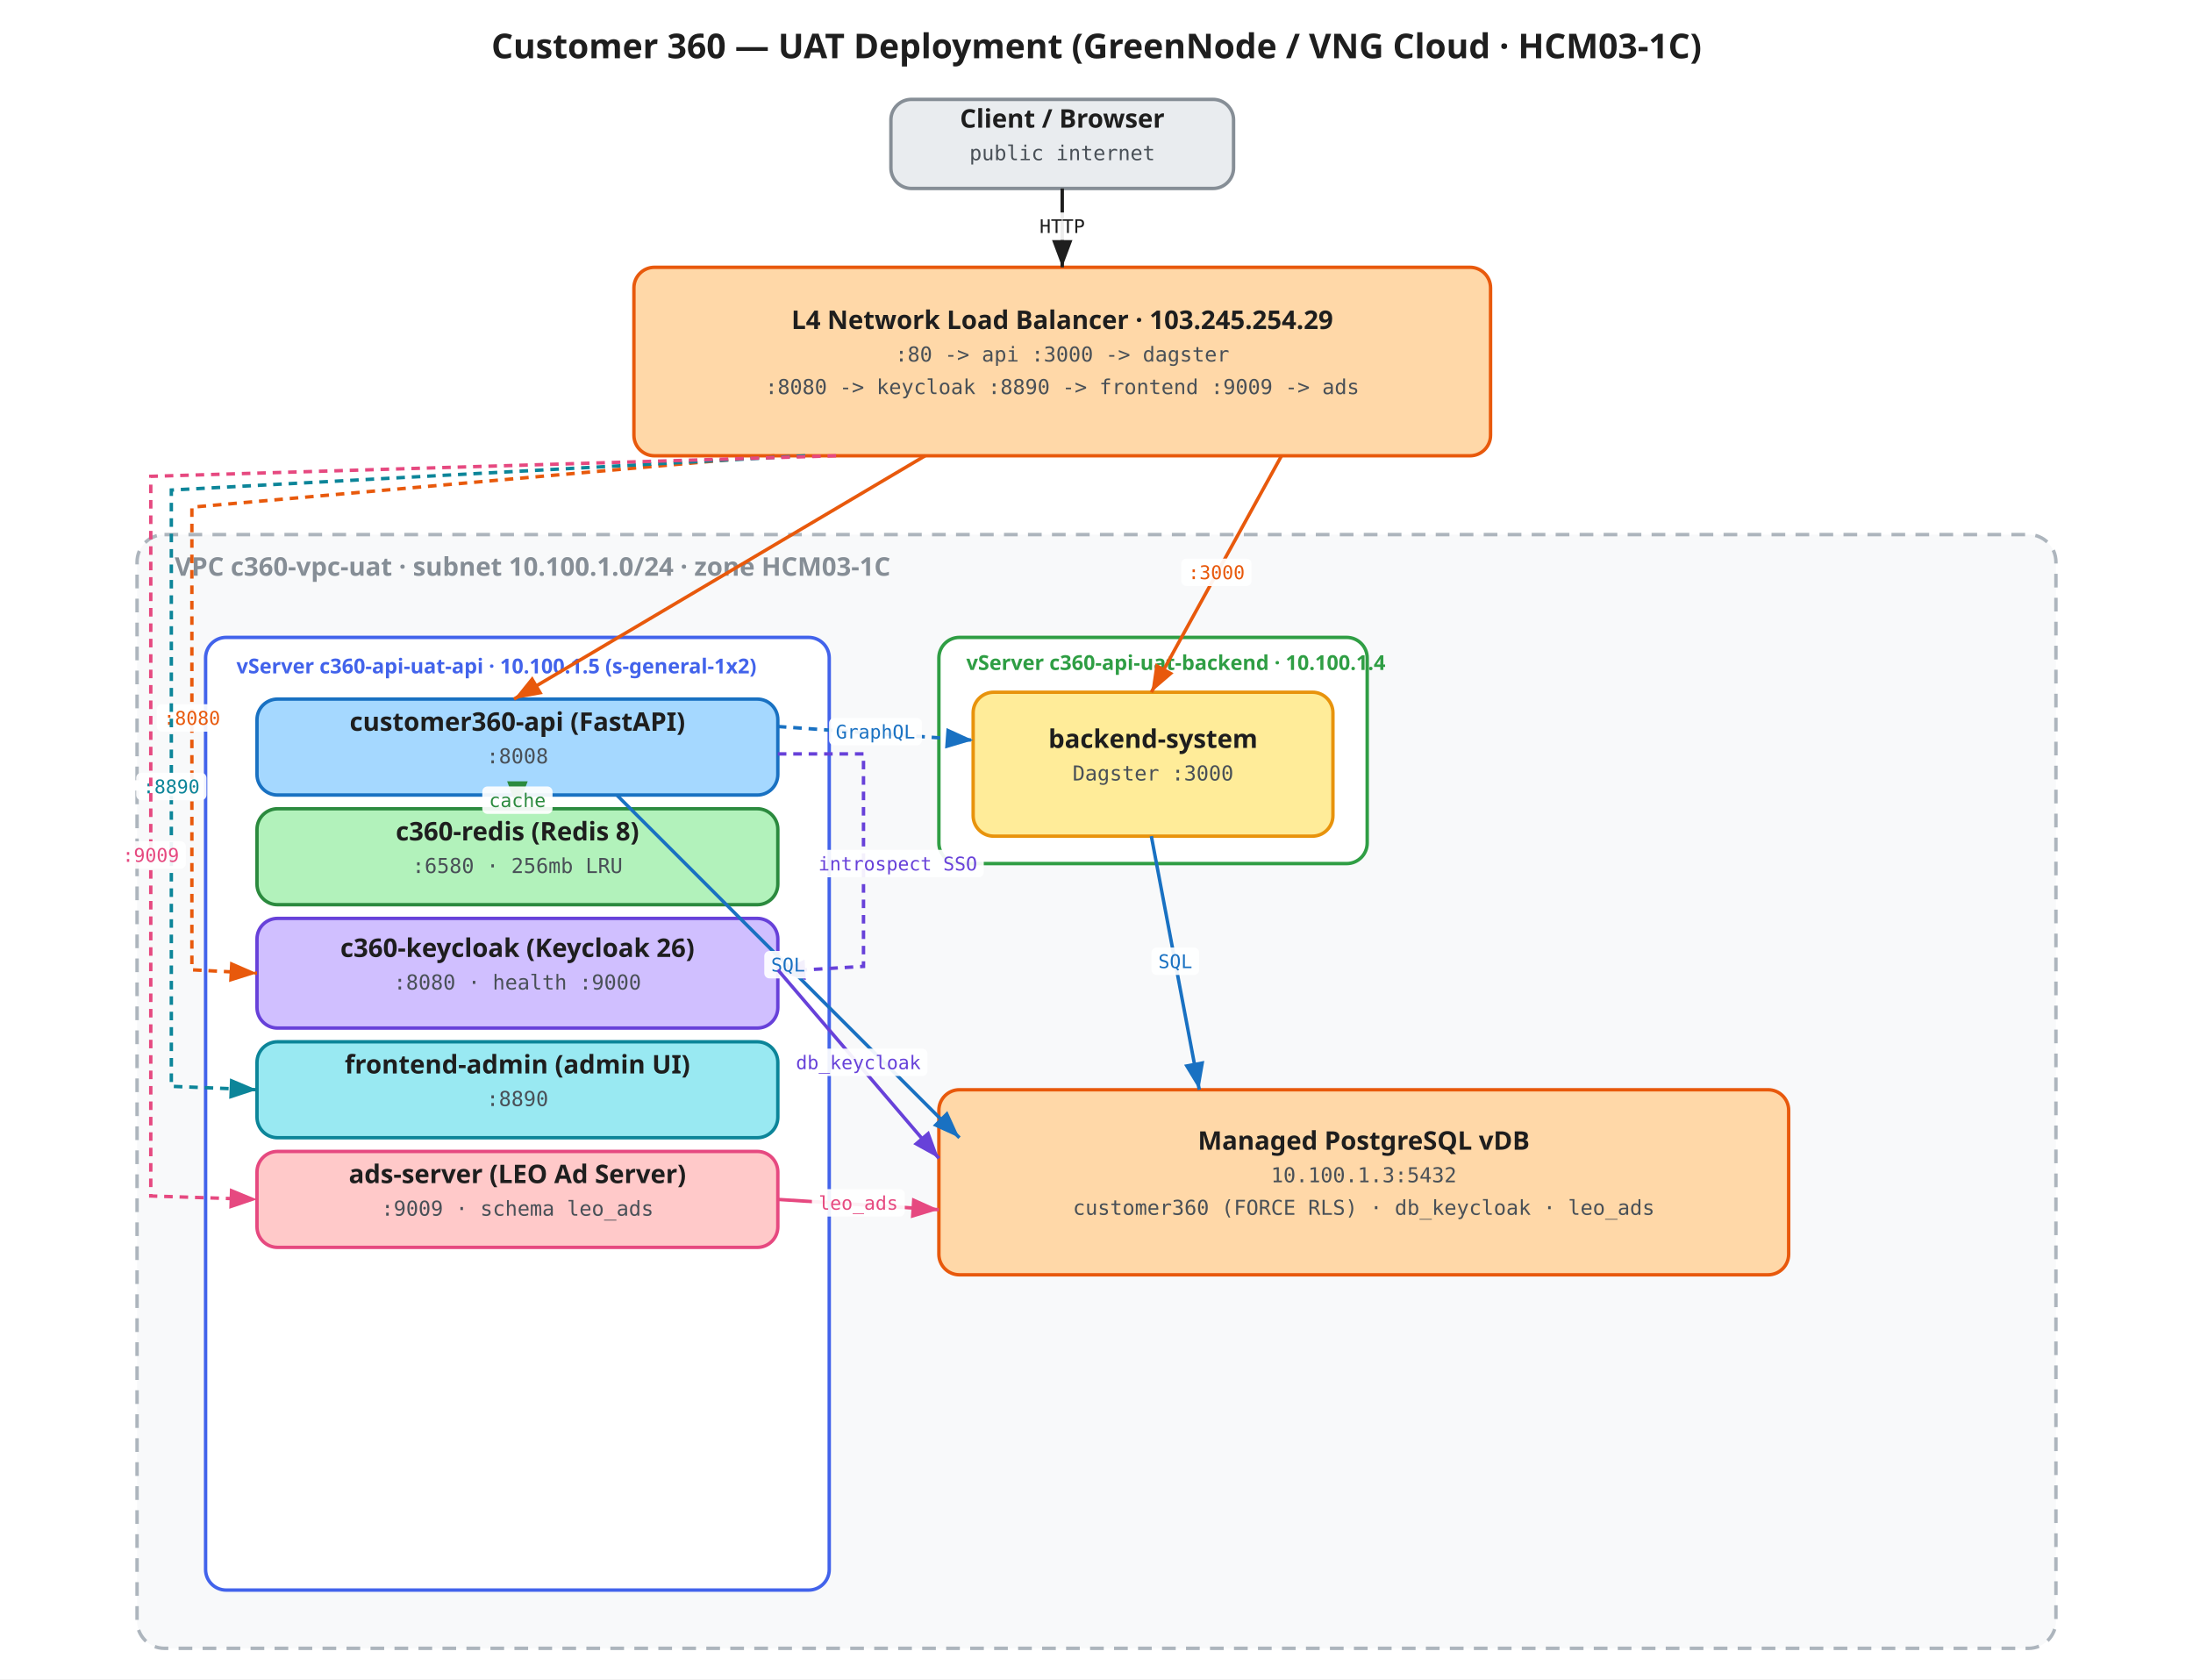
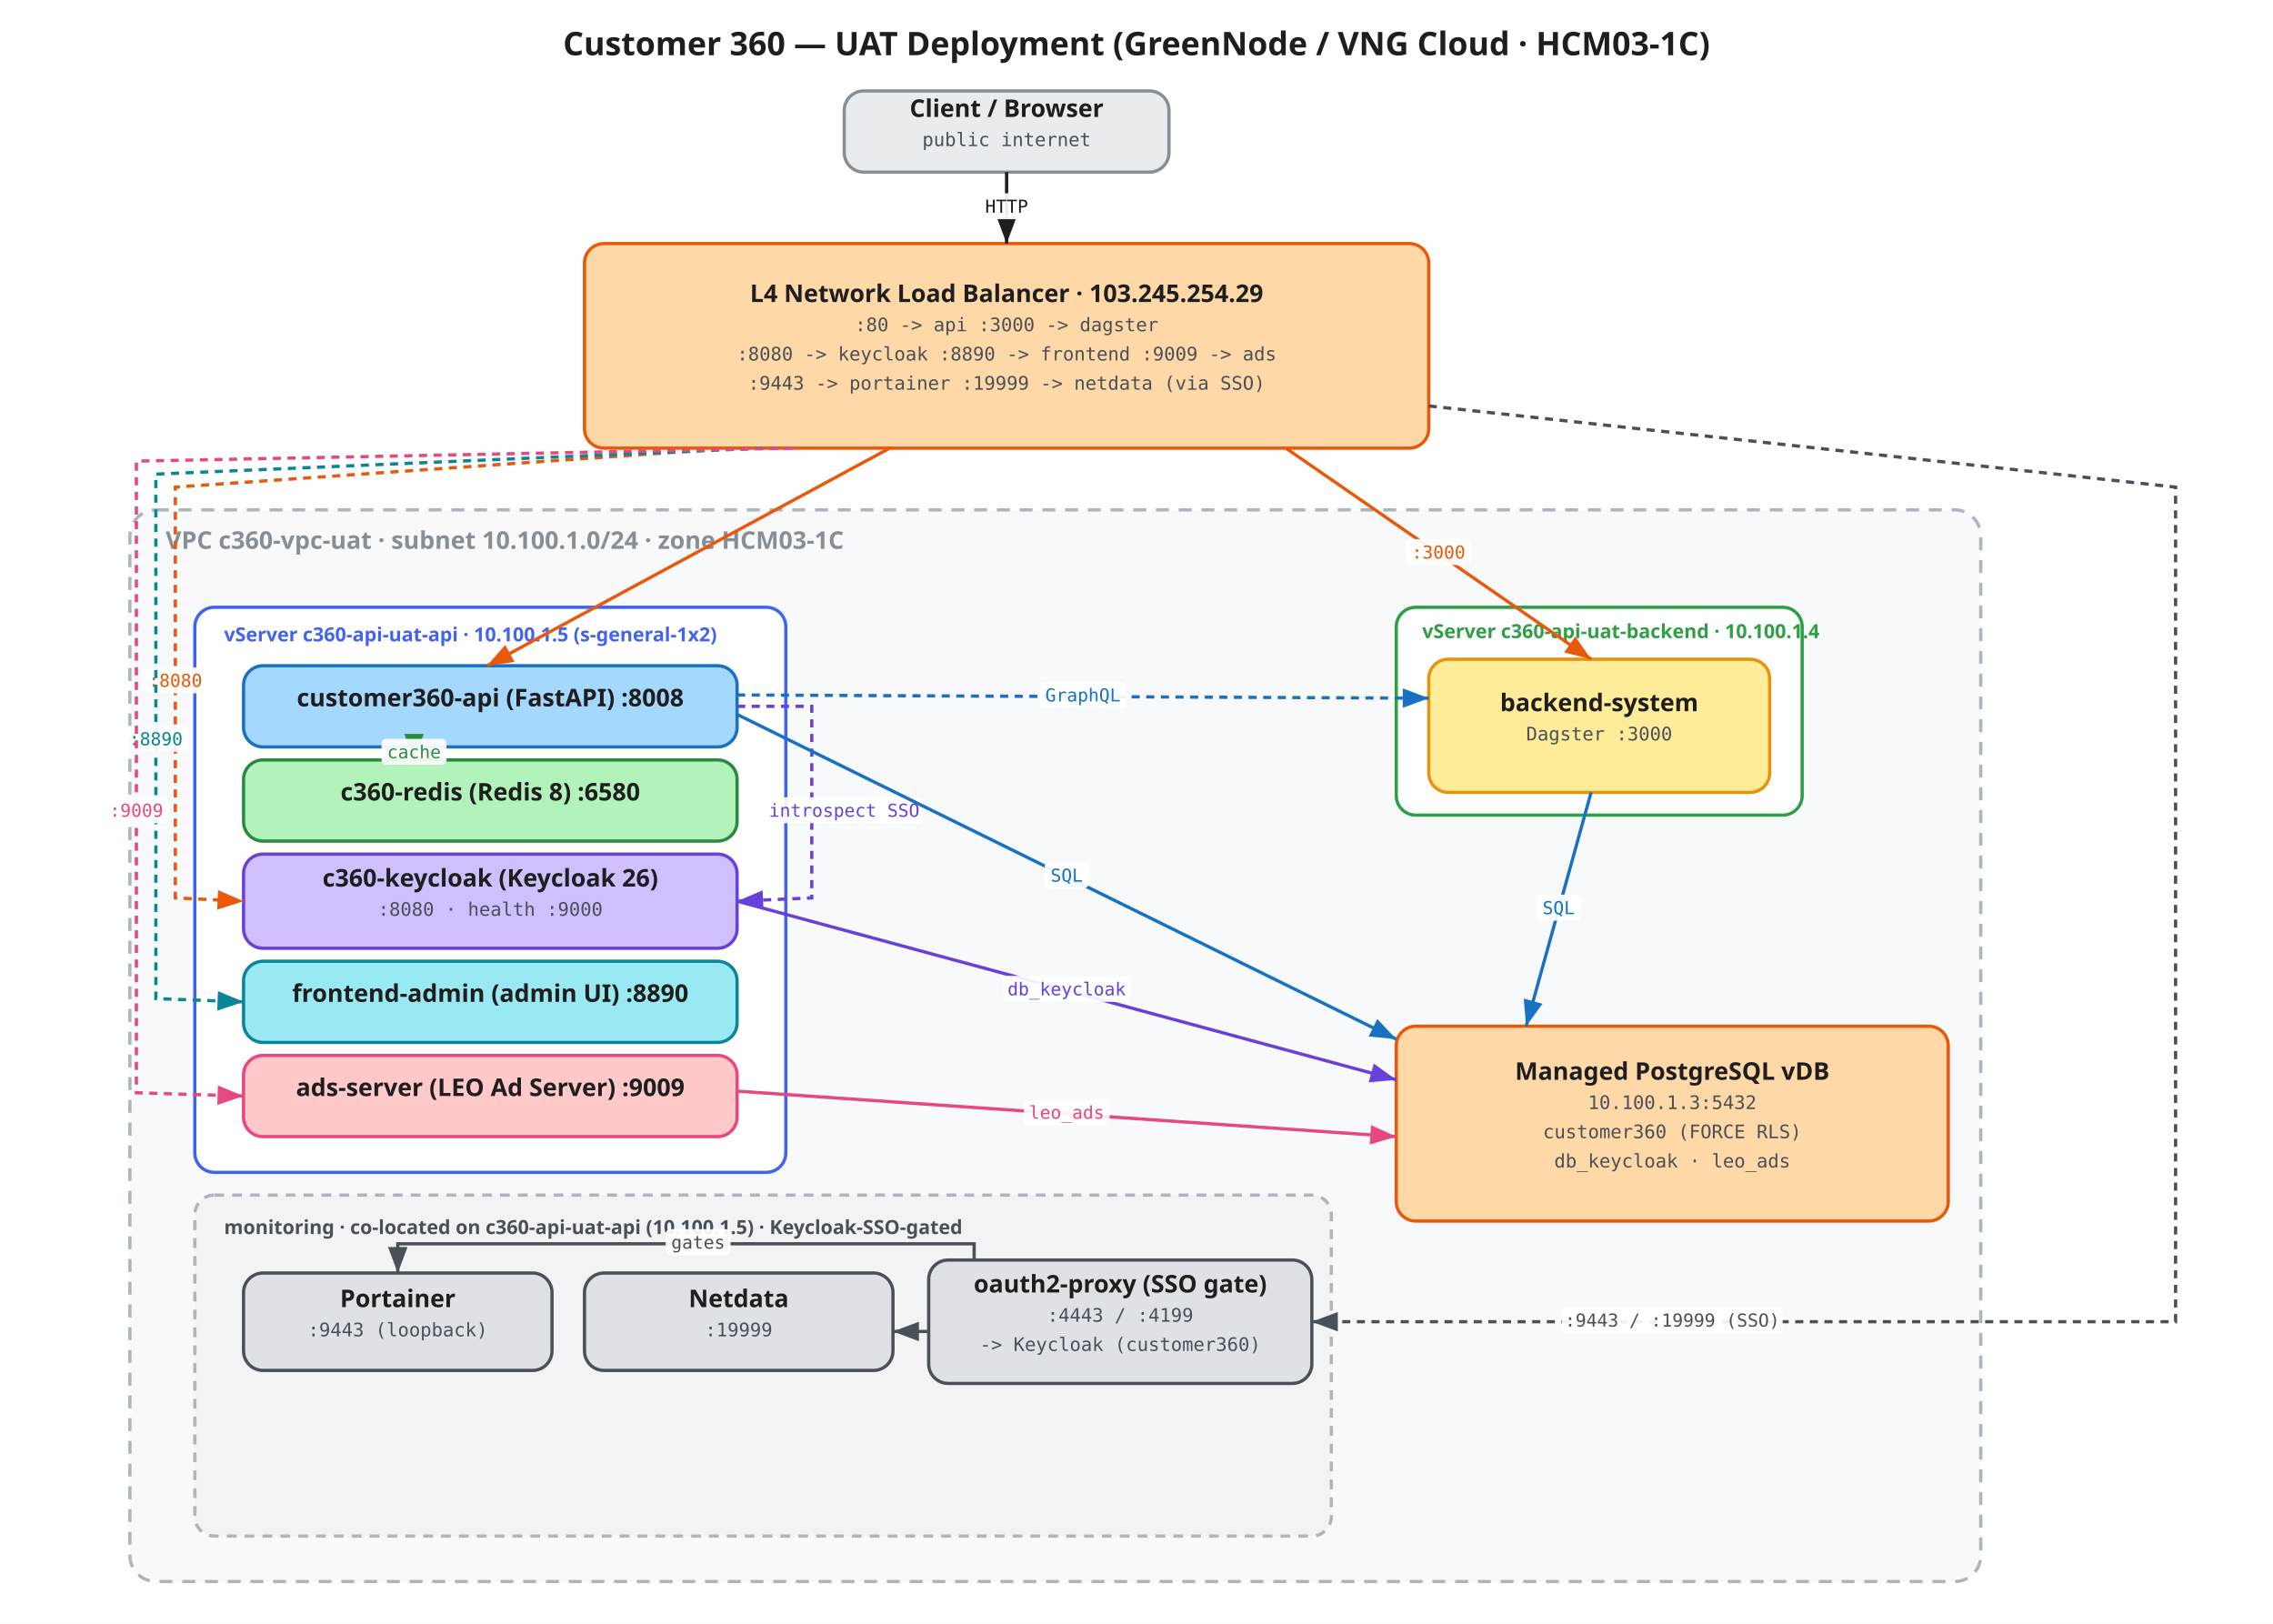
- <svg xmlns="http://www.w3.org/2000/svg" width="1280" height="980" viewBox="0 0 1280 980">
+ <svg xmlns="http://www.w3.org/2000/svg" width="1400" height="1000" viewBox="0 0 1400 1000">
  <rect width="100%" height="100%" fill="#ffffff" />
  <defs>
    <marker id="ah-1e1e1e" markerWidth="10" markerHeight="10" refX="8" refY="3" orient="auto" markerUnits="strokeWidth">
      <path d="M0,0 L8,3 L0,6 z" fill="#1e1e1e" />
    </marker>
    <marker id="ah-e8590c" markerWidth="10" markerHeight="10" refX="8" refY="3" orient="auto" markerUnits="strokeWidth">
      <path d="M0,0 L8,3 L0,6 z" fill="#e8590c" />
    </marker>
    <marker id="ah-2b8a3e" markerWidth="10" markerHeight="10" refX="8" refY="3" orient="auto" markerUnits="strokeWidth">
      <path d="M0,0 L8,3 L0,6 z" fill="#2b8a3e" />
    </marker>
    <marker id="ah-1971c2" markerWidth="10" markerHeight="10" refX="8" refY="3" orient="auto" markerUnits="strokeWidth">
      <path d="M0,0 L8,3 L0,6 z" fill="#1971c2" />
    </marker>
    <marker id="ah-6741d9" markerWidth="10" markerHeight="10" refX="8" refY="3" orient="auto" markerUnits="strokeWidth">
      <path d="M0,0 L8,3 L0,6 z" fill="#6741d9" />
    </marker>
    <marker id="ah-0c8599" markerWidth="10" markerHeight="10" refX="8" refY="3" orient="auto" markerUnits="strokeWidth">
      <path d="M0,0 L8,3 L0,6 z" fill="#0c8599" />
    </marker>
    <marker id="ah-e64980" markerWidth="10" markerHeight="10" refX="8" refY="3" orient="auto" markerUnits="strokeWidth">
      <path d="M0,0 L8,3 L0,6 z" fill="#e64980" />
    </marker>
+     <marker id="ah-495057" markerWidth="10" markerHeight="10" refX="8" refY="3" orient="auto" markerUnits="strokeWidth">
+       <path d="M0,0 L8,3 L0,6 z" fill="#495057" />
+     </marker>
  </defs>
-   <text x="640.0" y="34" text-anchor="middle" font-family="Segoe UI, system-ui, sans-serif" font-size="20" font-weight="700" fill="#1e1e1e">Customer 360 — UAT Deployment (GreenNode / VNG Cloud · HCM03-1C)</text>
-   <rect x="520" y="58" width="200" height="52" rx="12" ry="12" fill="#e9ecef" stroke="#868e96" stroke-width="2" />
-   <text x="620.0" y="74.5" text-anchor="middle" font-family="Segoe UI, system-ui, sans-serif" font-size="15" font-weight="600" fill="#1e1e1e">Client / Browser</text>
-   <text x="620.0" y="93.5" text-anchor="middle" font-family="Consolas, monospace" font-size="12" fill="#495057">public internet</text>
-   <rect x="370" y="156" width="500" height="110" rx="12" ry="12" fill="#ffd8a8" stroke="#e8590c" stroke-width="2" />
-   <text x="620.0" y="192.0" text-anchor="middle" font-family="Segoe UI, system-ui, sans-serif" font-size="15" font-weight="600" fill="#1e1e1e">L4 Network Load Balancer  ·  103.245.254.29</text>
-   <text x="620.0" y="211.0" text-anchor="middle" font-family="Consolas, monospace" font-size="12" fill="#495057">:80 -&gt; api      :3000 -&gt; dagster</text>
-   <text x="620.0" y="230.0" text-anchor="middle" font-family="Consolas, monospace" font-size="12" fill="#495057">:8080 -&gt; keycloak    :8890 -&gt; frontend    :9009 -&gt; ads</text>
-   <rect x="80" y="312" width="1120" height="650" rx="16" ry="16" fill="#f8f9fa" stroke="#adb5bd" stroke-width="2" stroke-dasharray="8 6" />
-   <text x="640.0" y="637.0" text-anchor="middle" font-family="Segoe UI, system-ui, sans-serif" font-size="15" font-weight="600" fill="#1e1e1e" />
-   <text x="102" y="336" font-family="Segoe UI, system-ui, sans-serif" font-size="15" font-weight="600" fill="#868e96">VPC  c360-vpc-uat   ·   subnet 10.100.1.0/24   ·   zone HCM03-1C</text>
-   <rect x="120" y="372" width="364" height="556" rx="12" ry="12" fill="#ffffff" stroke="#4263eb" stroke-width="2" />
-   <text x="302.0" y="650.0" text-anchor="middle" font-family="Segoe UI, system-ui, sans-serif" font-size="15" font-weight="600" fill="#1e1e1e" />
-   <text x="138" y="393" font-family="Segoe UI, system-ui, sans-serif" font-size="12" font-weight="600" fill="#4263eb">vServer  c360-api-uat-api · 10.100.1.5 (s-general-1x2)</text>
-   <rect x="150" y="408" width="304" height="56" rx="12" ry="12" fill="#a5d8ff" stroke="#1971c2" stroke-width="2" />
-   <text x="302.0" y="426.5" text-anchor="middle" font-family="Segoe UI, system-ui, sans-serif" font-size="15" font-weight="600" fill="#1e1e1e">customer360-api (FastAPI)</text>
-   <text x="302.0" y="445.5" text-anchor="middle" font-family="Consolas, monospace" font-size="12" fill="#495057">:8008</text>
-   <rect x="150" y="472" width="304" height="56" rx="12" ry="12" fill="#b2f2bb" stroke="#2b8a3e" stroke-width="2" />
-   <text x="302.0" y="490.5" text-anchor="middle" font-family="Segoe UI, system-ui, sans-serif" font-size="15" font-weight="600" fill="#1e1e1e">c360-redis (Redis 8)</text>
-   <text x="302.0" y="509.5" text-anchor="middle" font-family="Consolas, monospace" font-size="12" fill="#495057">:6580 · 256mb LRU</text>
-   <rect x="150" y="536" width="304" height="64" rx="12" ry="12" fill="#d0bfff" stroke="#6741d9" stroke-width="2" />
-   <text x="302.0" y="558.5" text-anchor="middle" font-family="Segoe UI, system-ui, sans-serif" font-size="15" font-weight="600" fill="#1e1e1e">c360-keycloak (Keycloak 26)</text>
-   <text x="302.0" y="577.5" text-anchor="middle" font-family="Consolas, monospace" font-size="12" fill="#495057">:8080 · health :9000</text>
-   <rect x="150" y="608" width="304" height="56" rx="12" ry="12" fill="#99e9f2" stroke="#0c8599" stroke-width="2" />
-   <text x="302.0" y="626.5" text-anchor="middle" font-family="Segoe UI, system-ui, sans-serif" font-size="15" font-weight="600" fill="#1e1e1e">frontend-admin (admin UI)</text>
-   <text x="302.0" y="645.5" text-anchor="middle" font-family="Consolas, monospace" font-size="12" fill="#495057">:8890</text>
-   <rect x="150" y="672" width="304" height="56" rx="12" ry="12" fill="#ffc9c9" stroke="#e64980" stroke-width="2" />
-   <text x="302.0" y="690.5" text-anchor="middle" font-family="Segoe UI, system-ui, sans-serif" font-size="15" font-weight="600" fill="#1e1e1e">ads-server (LEO Ad Server)</text>
-   <text x="302.0" y="709.5" text-anchor="middle" font-family="Consolas, monospace" font-size="12" fill="#495057">:9009 · schema leo_ads</text>
-   <rect x="548" y="372" width="250" height="132" rx="12" ry="12" fill="#ffffff" stroke="#2f9e44" stroke-width="2" />
-   <text x="673.0" y="438.0" text-anchor="middle" font-family="Segoe UI, system-ui, sans-serif" font-size="15" font-weight="600" fill="#1e1e1e" />
-   <text x="564" y="391" font-family="Segoe UI, system-ui, sans-serif" font-size="12" font-weight="600" fill="#2f9e44">vServer  c360-api-uat-backend · 10.100.1.4</text>
-   <rect x="568" y="404" width="210" height="84" rx="12" ry="12" fill="#ffec99" stroke="#e8930c" stroke-width="2" />
-   <text x="673.0" y="436.5" text-anchor="middle" font-family="Segoe UI, system-ui, sans-serif" font-size="15" font-weight="600" fill="#1e1e1e">backend-system</text>
-   <text x="673.0" y="455.5" text-anchor="middle" font-family="Consolas, monospace" font-size="12" fill="#495057">Dagster  :3000</text>
-   <rect x="548" y="636" width="496" height="108" rx="12" ry="12" fill="#ffd8a8" stroke="#e8590c" stroke-width="2" />
-   <text x="796.0" y="671.0" text-anchor="middle" font-family="Segoe UI, system-ui, sans-serif" font-size="15" font-weight="600" fill="#1e1e1e">Managed PostgreSQL vDB</text>
-   <text x="796.0" y="690.0" text-anchor="middle" font-family="Consolas, monospace" font-size="12" fill="#495057">10.100.1.3:5432</text>
-   <text x="796.0" y="709.0" text-anchor="middle" font-family="Consolas, monospace" font-size="12" fill="#495057">customer360 (FORCE RLS) · db_keycloak · leo_ads</text>
-   <line x1="620" y1="110" x2="620" y2="156" stroke="#1e1e1e" stroke-width="2" marker-end="url(#ah-1e1e1e)" />
-   <rect x="602.8" y="124.0" width="34.4" height="16" rx="3" fill="#ffffff" opacity="0.92" />
-   <text x="620.0" y="136.0" text-anchor="middle" font-family="Consolas, monospace" font-size="11" fill="#1e1e1e">HTTP</text>
-   <line x1="540" y1="266" x2="300" y2="408" stroke="#e8590c" stroke-width="2" marker-end="url(#ah-e8590c)" />
-   <line x1="748" y1="266" x2="672" y2="404" stroke="#e8590c" stroke-width="2" marker-end="url(#ah-e8590c)" />
-   <rect x="689.5" y="326.0" width="41.0" height="16" rx="3" fill="#ffffff" opacity="0.92" />
-   <text x="710.0" y="338.0" text-anchor="middle" font-family="Consolas, monospace" font-size="11" fill="#e8590c">:3000</text>
-   <polyline points="452,266 112,296 112,566 150,568" fill="none" stroke="#e8590c" stroke-width="2" stroke-dasharray="5 4" marker-end="url(#ah-e8590c)" />
-   <rect x="91.5" y="411" width="41.0" height="16" rx="3" fill="#ffffff" opacity="0.92" />
-   <text x="112" y="423" text-anchor="middle" font-family="Consolas, monospace" font-size="11" fill="#e8590c">:8080</text>
-   <polyline points="470,266 100,286 100,634 150,636" fill="none" stroke="#0c8599" stroke-width="2" stroke-dasharray="5 4" marker-end="url(#ah-0c8599)" />
-   <rect x="79.5" y="451" width="41.0" height="16" rx="3" fill="#ffffff" opacity="0.92" />
-   <text x="100" y="463" text-anchor="middle" font-family="Consolas, monospace" font-size="11" fill="#0c8599">:8890</text>
-   <polyline points="488,266 88,278 88,698 150,700" fill="none" stroke="#e64980" stroke-width="2" stroke-dasharray="5 4" marker-end="url(#ah-e64980)" />
-   <rect x="67.5" y="491" width="41.0" height="16" rx="3" fill="#ffffff" opacity="0.92" />
-   <text x="88" y="503" text-anchor="middle" font-family="Consolas, monospace" font-size="11" fill="#e64980">:9009</text>
-   <line x1="302" y1="464" x2="302" y2="472" stroke="#2b8a3e" stroke-width="2" marker-end="url(#ah-2b8a3e)" />
-   <rect x="281.5" y="459.0" width="41.0" height="16" rx="3" fill="#ffffff" opacity="0.92" />
-   <text x="302.0" y="471.0" text-anchor="middle" font-family="Consolas, monospace" font-size="11" fill="#2b8a3e">cache</text>
-   <polyline points="454,440 504,440 504,564 454,567" fill="none" stroke="#6741d9" stroke-width="2" stroke-dasharray="5 4" marker-end="url(#ah-6741d9)" />
-   <rect x="473.8" y="496" width="100.4" height="16" rx="3" fill="#ffffff" opacity="0.92" />
-   <text x="524" y="508" text-anchor="middle" font-family="Consolas, monospace" font-size="11" fill="#6741d9">introspect SSO</text>
-   <line x1="454" y1="424" x2="568" y2="432" stroke="#1971c2" stroke-width="2" stroke-dasharray="5 4" marker-end="url(#ah-1971c2)" />
-   <rect x="483.9" y="419.0" width="54.2" height="16" rx="3" fill="#ffffff" opacity="0.92" />
-   <text x="511.0" y="431.0" text-anchor="middle" font-family="Consolas, monospace" font-size="11" fill="#1971c2">GraphQL</text>
-   <line x1="360" y1="464" x2="560" y2="664" stroke="#1971c2" stroke-width="2" marker-end="url(#ah-1971c2)" />
-   <rect x="446.1" y="555.0" width="27.8" height="16" rx="3" fill="#ffffff" opacity="0.92" />
-   <text x="460.0" y="567.0" text-anchor="middle" font-family="Consolas, monospace" font-size="11" fill="#1971c2">SQL</text>
-   <line x1="454" y1="700" x2="548" y2="706" stroke="#e64980" stroke-width="2" marker-end="url(#ah-e64980)" />
-   <rect x="473.9" y="694.0" width="54.2" height="16" rx="3" fill="#ffffff" opacity="0.92" />
-   <text x="501.0" y="706.0" text-anchor="middle" font-family="Consolas, monospace" font-size="11" fill="#e64980">leo_ads</text>
-   <line x1="454" y1="566" x2="548" y2="676" stroke="#6741d9" stroke-width="2" marker-end="url(#ah-6741d9)" />
-   <rect x="460.7" y="612.0" width="80.6" height="16" rx="3" fill="#ffffff" opacity="0.92" />
-   <text x="501.0" y="624.0" text-anchor="middle" font-family="Consolas, monospace" font-size="11" fill="#6741d9">db_keycloak</text>
-   <line x1="672" y1="488" x2="700" y2="636" stroke="#1971c2" stroke-width="2" marker-end="url(#ah-1971c2)" />
-   <rect x="672.1" y="553.0" width="27.8" height="16" rx="3" fill="#ffffff" opacity="0.92" />
-   <text x="686.0" y="565.0" text-anchor="middle" font-family="Consolas, monospace" font-size="11" fill="#1971c2">SQL</text>
+   <text x="700.0" y="34" text-anchor="middle" font-family="Segoe UI, system-ui, sans-serif" font-size="20" font-weight="700" fill="#1e1e1e">Customer 360 — UAT Deployment (GreenNode / VNG Cloud · HCM03-1C)</text>
+   <rect x="520" y="56" width="200" height="50" rx="12" ry="12" fill="#e9ecef" stroke="#868e96" stroke-width="2" />
+   <text x="620.0" y="72.0" text-anchor="middle" font-family="Segoe UI, system-ui, sans-serif" font-size="15" font-weight="600" fill="#1e1e1e">Client / Browser</text>
+   <text x="620.0" y="90.0" text-anchor="middle" font-family="Consolas, monospace" font-size="11.5" fill="#495057">public internet</text>
+   <rect x="360" y="150" width="520" height="126" rx="12" ry="12" fill="#ffd8a8" stroke="#e8590c" stroke-width="2" />
+   <text x="620.0" y="186.0" text-anchor="middle" font-family="Segoe UI, system-ui, sans-serif" font-size="15" font-weight="600" fill="#1e1e1e">L4 Network Load Balancer  ·  103.245.254.29</text>
+   <text x="620.0" y="204.0" text-anchor="middle" font-family="Consolas, monospace" font-size="11.5" fill="#495057">:80 -&gt; api      :3000 -&gt; dagster</text>
+   <text x="620.0" y="222.0" text-anchor="middle" font-family="Consolas, monospace" font-size="11.5" fill="#495057">:8080 -&gt; keycloak    :8890 -&gt; frontend    :9009 -&gt; ads</text>
+   <text x="620.0" y="240.0" text-anchor="middle" font-family="Consolas, monospace" font-size="11.5" fill="#495057">:9443 -&gt; portainer    :19999 -&gt; netdata   (via SSO)</text>
+   <rect x="80" y="314" width="1140" height="660" rx="16" ry="16" fill="#f8f9fa" stroke="#adb5bd" stroke-width="2" stroke-dasharray="8 6" />
+   <text x="650.0" y="644.0" text-anchor="middle" font-family="Segoe UI, system-ui, sans-serif" font-size="15" font-weight="600" fill="#1e1e1e" />
+   <text x="102" y="338" font-family="Segoe UI, system-ui, sans-serif" font-size="15" font-weight="600" fill="#868e96">VPC  c360-vpc-uat   ·   subnet 10.100.1.0/24   ·   zone HCM03-1C</text>
+   <rect x="120" y="374" width="364" height="348" rx="12" ry="12" fill="#ffffff" stroke="#4263eb" stroke-width="2" />
+   <text x="302.0" y="548.0" text-anchor="middle" font-family="Segoe UI, system-ui, sans-serif" font-size="15" font-weight="600" fill="#1e1e1e" />
+   <text x="138" y="395" font-family="Segoe UI, system-ui, sans-serif" font-size="12" font-weight="600" fill="#4263eb">vServer  c360-api-uat-api · 10.100.1.5 (s-general-1x2)</text>
+   <rect x="150" y="410" width="304" height="50" rx="12" ry="12" fill="#a5d8ff" stroke="#1971c2" stroke-width="2" />
+   <text x="302.0" y="435.0" text-anchor="middle" font-family="Segoe UI, system-ui, sans-serif" font-size="15" font-weight="600" fill="#1e1e1e">customer360-api (FastAPI) :8008</text>
+   <rect x="150" y="468" width="304" height="50" rx="12" ry="12" fill="#b2f2bb" stroke="#2b8a3e" stroke-width="2" />
+   <text x="302.0" y="493.0" text-anchor="middle" font-family="Segoe UI, system-ui, sans-serif" font-size="15" font-weight="600" fill="#1e1e1e">c360-redis (Redis 8) :6580</text>
+   <rect x="150" y="526" width="304" height="58" rx="12" ry="12" fill="#d0bfff" stroke="#6741d9" stroke-width="2" />
+   <text x="302.0" y="546.0" text-anchor="middle" font-family="Segoe UI, system-ui, sans-serif" font-size="15" font-weight="600" fill="#1e1e1e">c360-keycloak (Keycloak 26)</text>
+   <text x="302.0" y="564.0" text-anchor="middle" font-family="Consolas, monospace" font-size="11.5" fill="#495057">:8080 · health :9000</text>
+   <rect x="150" y="592" width="304" height="50" rx="12" ry="12" fill="#99e9f2" stroke="#0c8599" stroke-width="2" />
+   <text x="302.0" y="617.0" text-anchor="middle" font-family="Segoe UI, system-ui, sans-serif" font-size="15" font-weight="600" fill="#1e1e1e">frontend-admin (admin UI) :8890</text>
+   <rect x="150" y="650" width="304" height="50" rx="12" ry="12" fill="#ffc9c9" stroke="#e64980" stroke-width="2" />
+   <text x="302.0" y="675.0" text-anchor="middle" font-family="Segoe UI, system-ui, sans-serif" font-size="15" font-weight="600" fill="#1e1e1e">ads-server (LEO Ad Server) :9009</text>
+   <rect x="120" y="736" width="700" height="210" rx="12" ry="12" fill="#f1f3f5" stroke="#adb5bd" stroke-width="2" stroke-dasharray="6 5" />
+   <text x="470.0" y="841.0" text-anchor="middle" font-family="Segoe UI, system-ui, sans-serif" font-size="15" font-weight="600" fill="#1e1e1e" />
+   <text x="138" y="760" font-family="Segoe UI, system-ui, sans-serif" font-size="12" font-weight="600" fill="#495057">monitoring · co-located on c360-api-uat-api (10.100.1.5) · Keycloak-SSO-gated</text>
+   <rect x="150" y="784" width="190" height="60" rx="12" ry="12" fill="#dee2e6" stroke="#495057" stroke-width="2" />
+   <text x="245.0" y="805.0" text-anchor="middle" font-family="Segoe UI, system-ui, sans-serif" font-size="15" font-weight="600" fill="#1e1e1e">Portainer</text>
+   <text x="245.0" y="823.0" text-anchor="middle" font-family="Consolas, monospace" font-size="11.5" fill="#495057">:9443 (loopback)</text>
+   <rect x="360" y="784" width="190" height="60" rx="12" ry="12" fill="#dee2e6" stroke="#495057" stroke-width="2" />
+   <text x="455.0" y="805.0" text-anchor="middle" font-family="Segoe UI, system-ui, sans-serif" font-size="15" font-weight="600" fill="#1e1e1e">Netdata</text>
+   <text x="455.0" y="823.0" text-anchor="middle" font-family="Consolas, monospace" font-size="11.5" fill="#495057">:19999</text>
+   <rect x="572" y="776" width="236" height="76" rx="12" ry="12" fill="#dee2e6" stroke="#495057" stroke-width="2" />
+   <text x="690.0" y="796.0" text-anchor="middle" font-family="Segoe UI, system-ui, sans-serif" font-size="15" font-weight="600" fill="#1e1e1e">oauth2-proxy (SSO gate)</text>
+   <text x="690.0" y="814.0" text-anchor="middle" font-family="Consolas, monospace" font-size="11.5" fill="#495057">:4443 / :4199</text>
+   <text x="690.0" y="832.0" text-anchor="middle" font-family="Consolas, monospace" font-size="11.5" fill="#495057">-&gt; Keycloak (customer360)</text>
+   <rect x="860" y="374" width="250" height="128" rx="12" ry="12" fill="#ffffff" stroke="#2f9e44" stroke-width="2" />
+   <text x="985.0" y="438.0" text-anchor="middle" font-family="Segoe UI, system-ui, sans-serif" font-size="15" font-weight="600" fill="#1e1e1e" />
+   <text x="876" y="393" font-family="Segoe UI, system-ui, sans-serif" font-size="12" font-weight="600" fill="#2f9e44">vServer  c360-api-uat-backend · 10.100.1.4</text>
+   <rect x="880" y="406" width="210" height="82" rx="12" ry="12" fill="#ffec99" stroke="#e8930c" stroke-width="2" />
+   <text x="985.0" y="438.0" text-anchor="middle" font-family="Segoe UI, system-ui, sans-serif" font-size="15" font-weight="600" fill="#1e1e1e">backend-system</text>
+   <text x="985.0" y="456.0" text-anchor="middle" font-family="Consolas, monospace" font-size="11.5" fill="#495057">Dagster  :3000</text>
+   <rect x="860" y="632" width="340" height="120" rx="12" ry="12" fill="#ffd8a8" stroke="#e8590c" stroke-width="2" />
+   <text x="1030.0" y="665.0" text-anchor="middle" font-family="Segoe UI, system-ui, sans-serif" font-size="15" font-weight="600" fill="#1e1e1e">Managed PostgreSQL vDB</text>
+   <text x="1030.0" y="683.0" text-anchor="middle" font-family="Consolas, monospace" font-size="11.5" fill="#495057">10.100.1.3:5432</text>
+   <text x="1030.0" y="701.0" text-anchor="middle" font-family="Consolas, monospace" font-size="11.5" fill="#495057">customer360 (FORCE RLS)</text>
+   <text x="1030.0" y="719.0" text-anchor="middle" font-family="Consolas, monospace" font-size="11.5" fill="#495057">db_keycloak · leo_ads</text>
+   <line x1="620" y1="106" x2="620" y2="150" stroke="#1e1e1e" stroke-width="2" marker-end="url(#ah-1e1e1e)" />
+   <rect x="603.2" y="119.0" width="33.6" height="16" rx="3" fill="#ffffff" opacity="0.92" />
+   <text x="620.0" y="131.0" text-anchor="middle" font-family="Consolas, monospace" font-size="11" fill="#1e1e1e">HTTP</text>
+   <line x1="548" y1="276" x2="300" y2="410" stroke="#e8590c" stroke-width="2" marker-end="url(#ah-e8590c)" />
+   <line x1="792" y1="276" x2="980" y2="406" stroke="#e8590c" stroke-width="2" marker-end="url(#ah-e8590c)" />
+   <rect x="866.0" y="332.0" width="40.0" height="16" rx="3" fill="#ffffff" opacity="0.92" />
+   <text x="886.0" y="344.0" text-anchor="middle" font-family="Consolas, monospace" font-size="11" fill="#e8590c">:3000</text>
+   <polyline points="452,276 108,300 108,553 150,555" fill="none" stroke="#e8590c" stroke-width="2" stroke-dasharray="5 4" marker-end="url(#ah-e8590c)" />
+   <rect x="88.0" y="411" width="40.0" height="16" rx="3" fill="#ffffff" opacity="0.92" />
+   <text x="108" y="423" text-anchor="middle" font-family="Consolas, monospace" font-size="11" fill="#e8590c">:8080</text>
+   <polyline points="470,276 96,292 96,615 150,617" fill="none" stroke="#0c8599" stroke-width="2" stroke-dasharray="5 4" marker-end="url(#ah-0c8599)" />
+   <rect x="76.0" y="447" width="40.0" height="16" rx="3" fill="#ffffff" opacity="0.92" />
+   <text x="96" y="459" text-anchor="middle" font-family="Consolas, monospace" font-size="11" fill="#0c8599">:8890</text>
+   <polyline points="488,276 84,284 84,673 150,675" fill="none" stroke="#e64980" stroke-width="2" stroke-dasharray="5 4" marker-end="url(#ah-e64980)" />
+   <rect x="64.0" y="491" width="40.0" height="16" rx="3" fill="#ffffff" opacity="0.92" />
+   <text x="84" y="503" text-anchor="middle" font-family="Consolas, monospace" font-size="11" fill="#e64980">:9009</text>
+   <polyline points="880,250 1340,300 1340,814 808,814" fill="none" stroke="#495057" stroke-width="2" stroke-dasharray="5 4" marker-end="url(#ah-495057)" />
+   <rect x="962.0" y="805" width="136.0" height="16" rx="3" fill="#ffffff" opacity="0.92" />
+   <text x="1030" y="817" text-anchor="middle" font-family="Consolas, monospace" font-size="11" fill="#495057">:9443 / :19999 (SSO)</text>
+   <line x1="255" y1="460" x2="255" y2="468" stroke="#2b8a3e" stroke-width="2" marker-end="url(#ah-2b8a3e)" />
+   <rect x="235.0" y="455.0" width="40.0" height="16" rx="3" fill="#ffffff" opacity="0.92" />
+   <text x="255.0" y="467.0" text-anchor="middle" font-family="Consolas, monospace" font-size="11" fill="#2b8a3e">cache</text>
+   <polyline points="454,435 500,435 500,553 454,555" fill="none" stroke="#6741d9" stroke-width="2" stroke-dasharray="5 4" marker-end="url(#ah-6741d9)" />
+   <rect x="471.2" y="491" width="97.6" height="16" rx="3" fill="#ffffff" opacity="0.92" />
+   <text x="520" y="503" text-anchor="middle" font-family="Consolas, monospace" font-size="11" fill="#6741d9">introspect SSO</text>
+   <line x1="454" y1="428" x2="880" y2="430" stroke="#1971c2" stroke-width="2" stroke-dasharray="5 4" marker-end="url(#ah-1971c2)" />
+   <rect x="640.6" y="420.0" width="52.8" height="16" rx="3" fill="#ffffff" opacity="0.92" />
+   <text x="667.0" y="432.0" text-anchor="middle" font-family="Consolas, monospace" font-size="11" fill="#1971c2">GraphQL</text>
+   <line x1="454" y1="440" x2="860" y2="640" stroke="#1971c2" stroke-width="2" marker-end="url(#ah-1971c2)" />
+   <rect x="643.4" y="531.0" width="27.2" height="16" rx="3" fill="#ffffff" opacity="0.92" />
+   <text x="657.0" y="543.0" text-anchor="middle" font-family="Consolas, monospace" font-size="11" fill="#1971c2">SQL</text>
+   <line x1="454" y1="672" x2="860" y2="700" stroke="#e64980" stroke-width="2" marker-end="url(#ah-e64980)" />
+   <rect x="630.6" y="677.0" width="52.8" height="16" rx="3" fill="#ffffff" opacity="0.92" />
+   <text x="657.0" y="689.0" text-anchor="middle" font-family="Consolas, monospace" font-size="11" fill="#e64980">leo_ads</text>
+   <line x1="454" y1="555" x2="860" y2="665" stroke="#6741d9" stroke-width="2" marker-end="url(#ah-6741d9)" />
+   <rect x="617.8" y="601.0" width="78.4" height="16" rx="3" fill="#ffffff" opacity="0.92" />
+   <text x="657.0" y="613.0" text-anchor="middle" font-family="Consolas, monospace" font-size="11" fill="#6741d9">db_keycloak</text>
+   <line x1="980" y1="488" x2="940" y2="632" stroke="#1971c2" stroke-width="2" marker-end="url(#ah-1971c2)" />
+   <rect x="946.4" y="551.0" width="27.2" height="16" rx="3" fill="#ffffff" opacity="0.92" />
+   <text x="960.0" y="563.0" text-anchor="middle" font-family="Consolas, monospace" font-size="11" fill="#1971c2">SQL</text>
+   <line x1="572" y1="820" x2="550" y2="820" stroke="#495057" stroke-width="2" marker-end="url(#ah-495057)" />
+   <polyline points="600,776 600,766 245,766 245,784" fill="none" stroke="#495057" stroke-width="2" marker-end="url(#ah-495057)" />
+   <rect x="410.0" y="757" width="40.0" height="16" rx="3" fill="#ffffff" opacity="0.92" />
+   <text x="430" y="769" text-anchor="middle" font-family="Consolas, monospace" font-size="11" fill="#495057">gates</text>
</svg>
